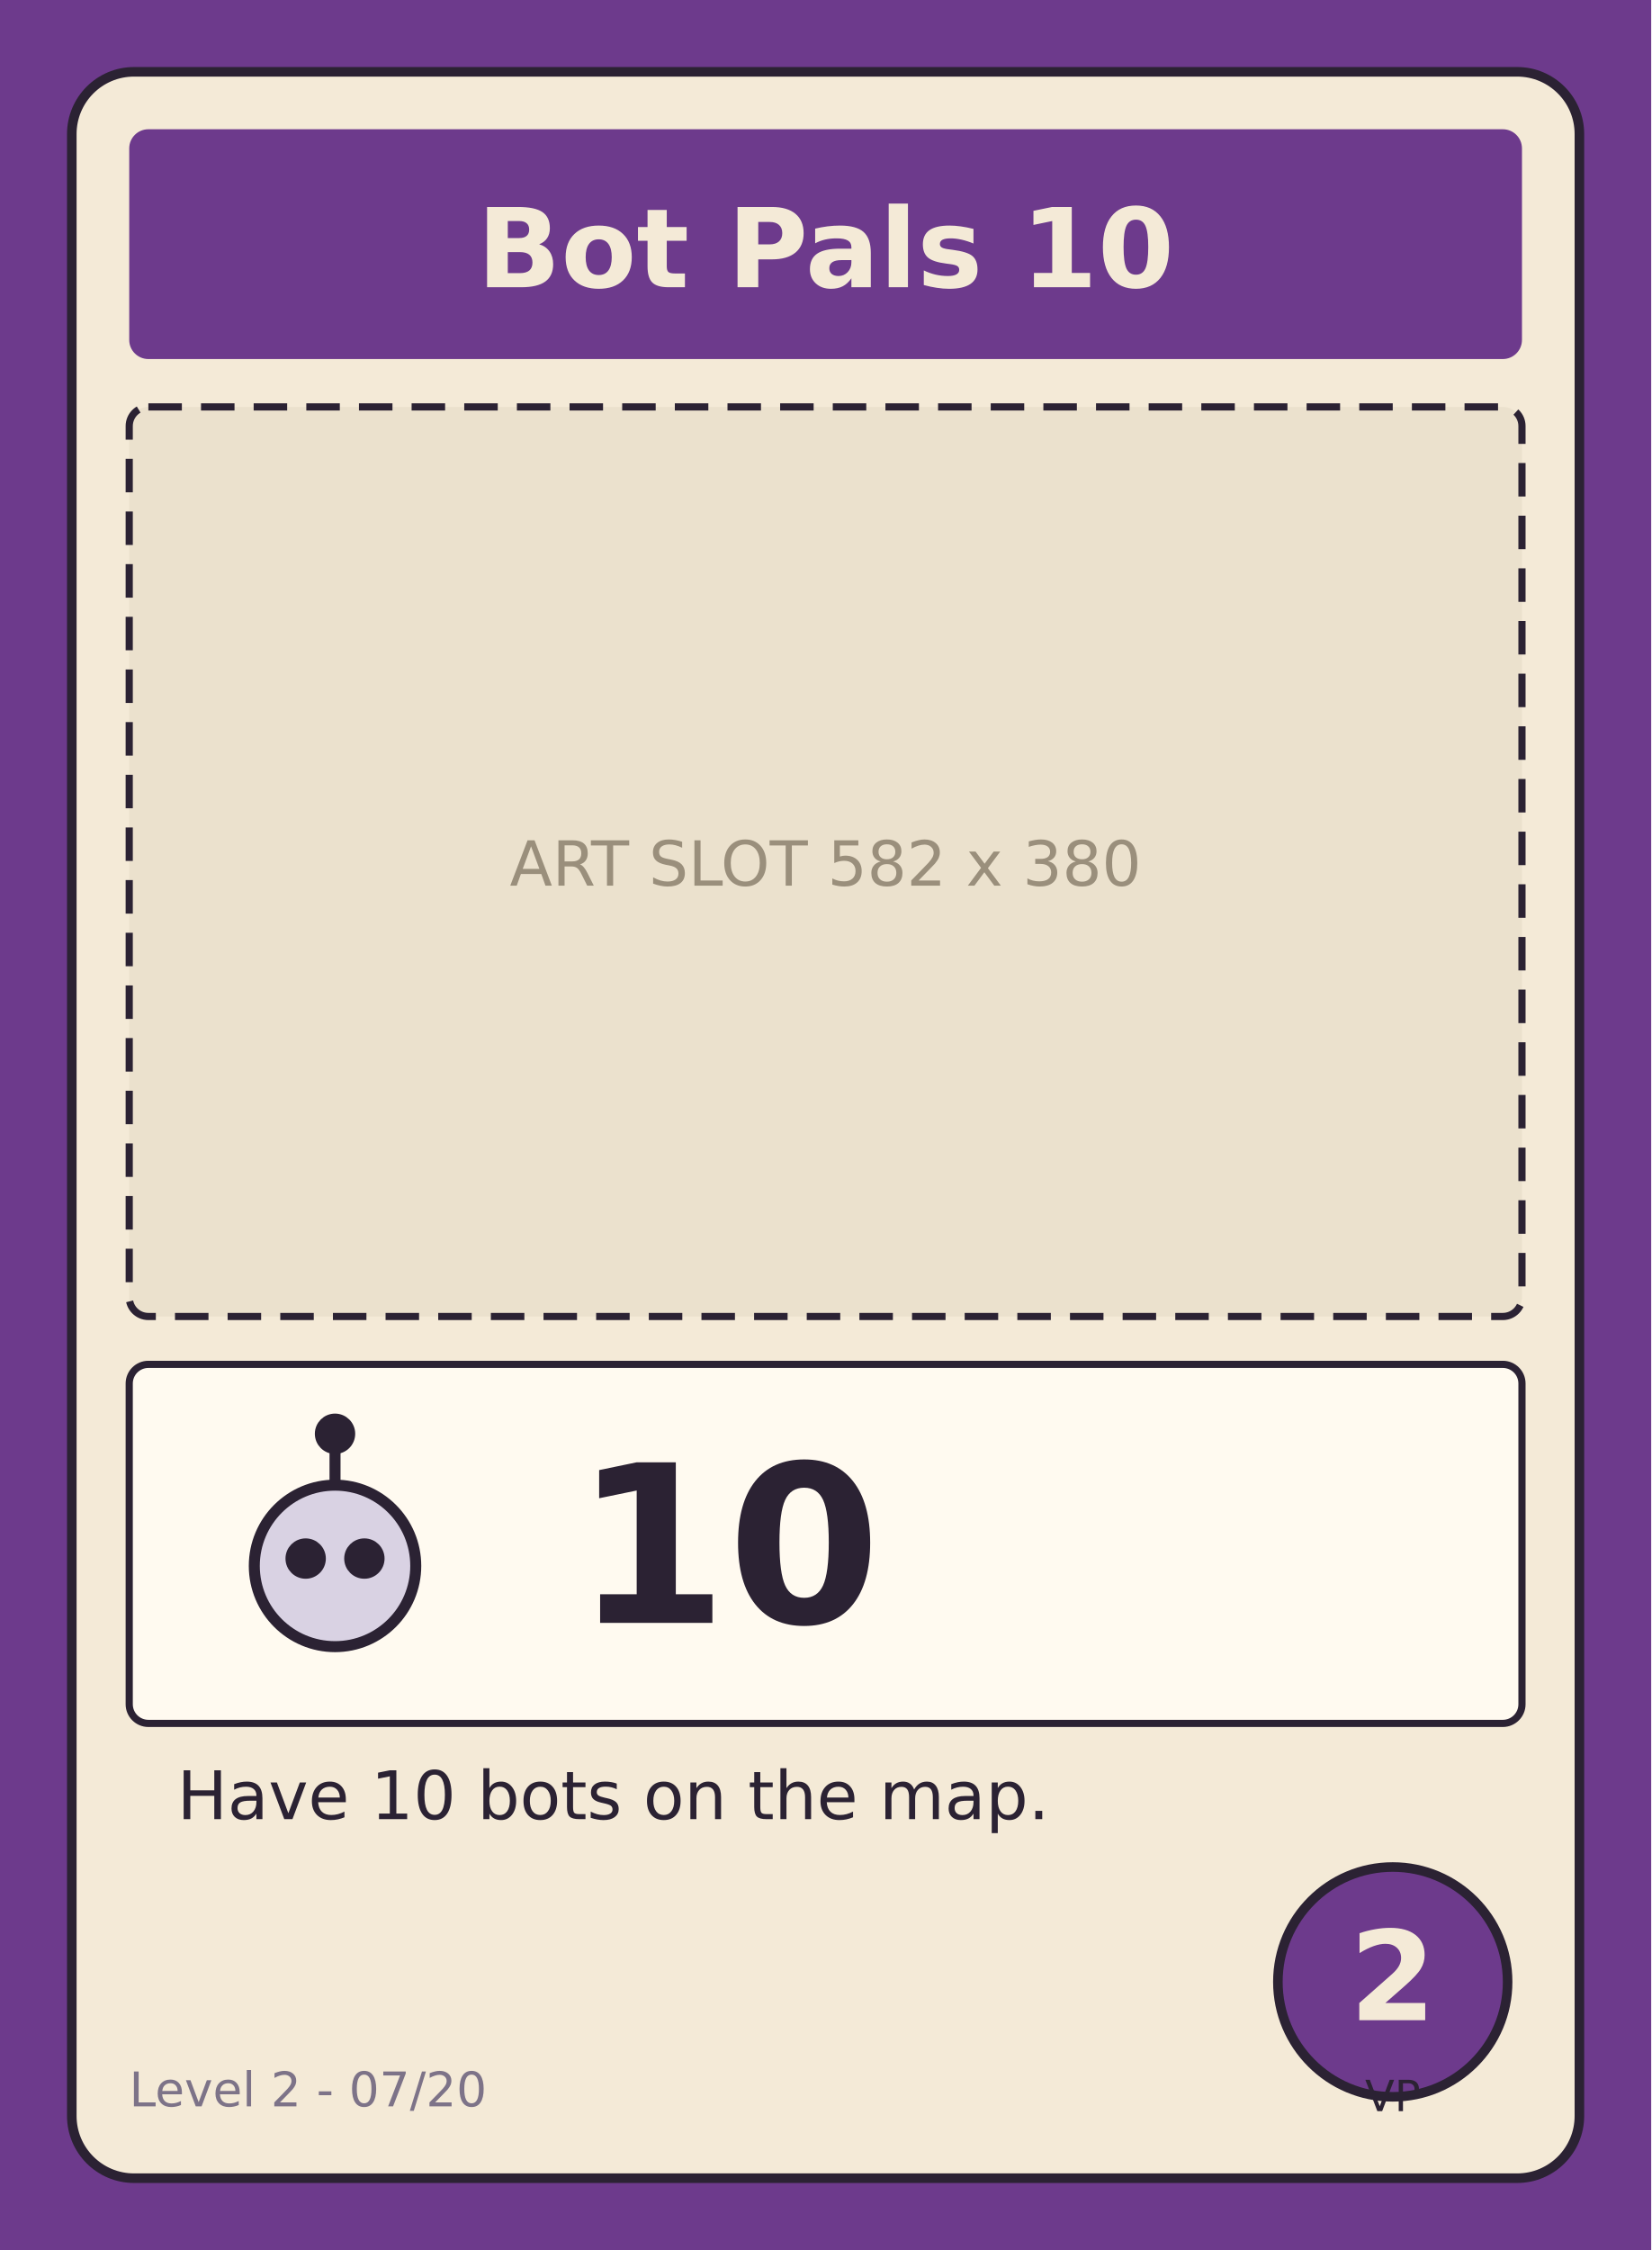
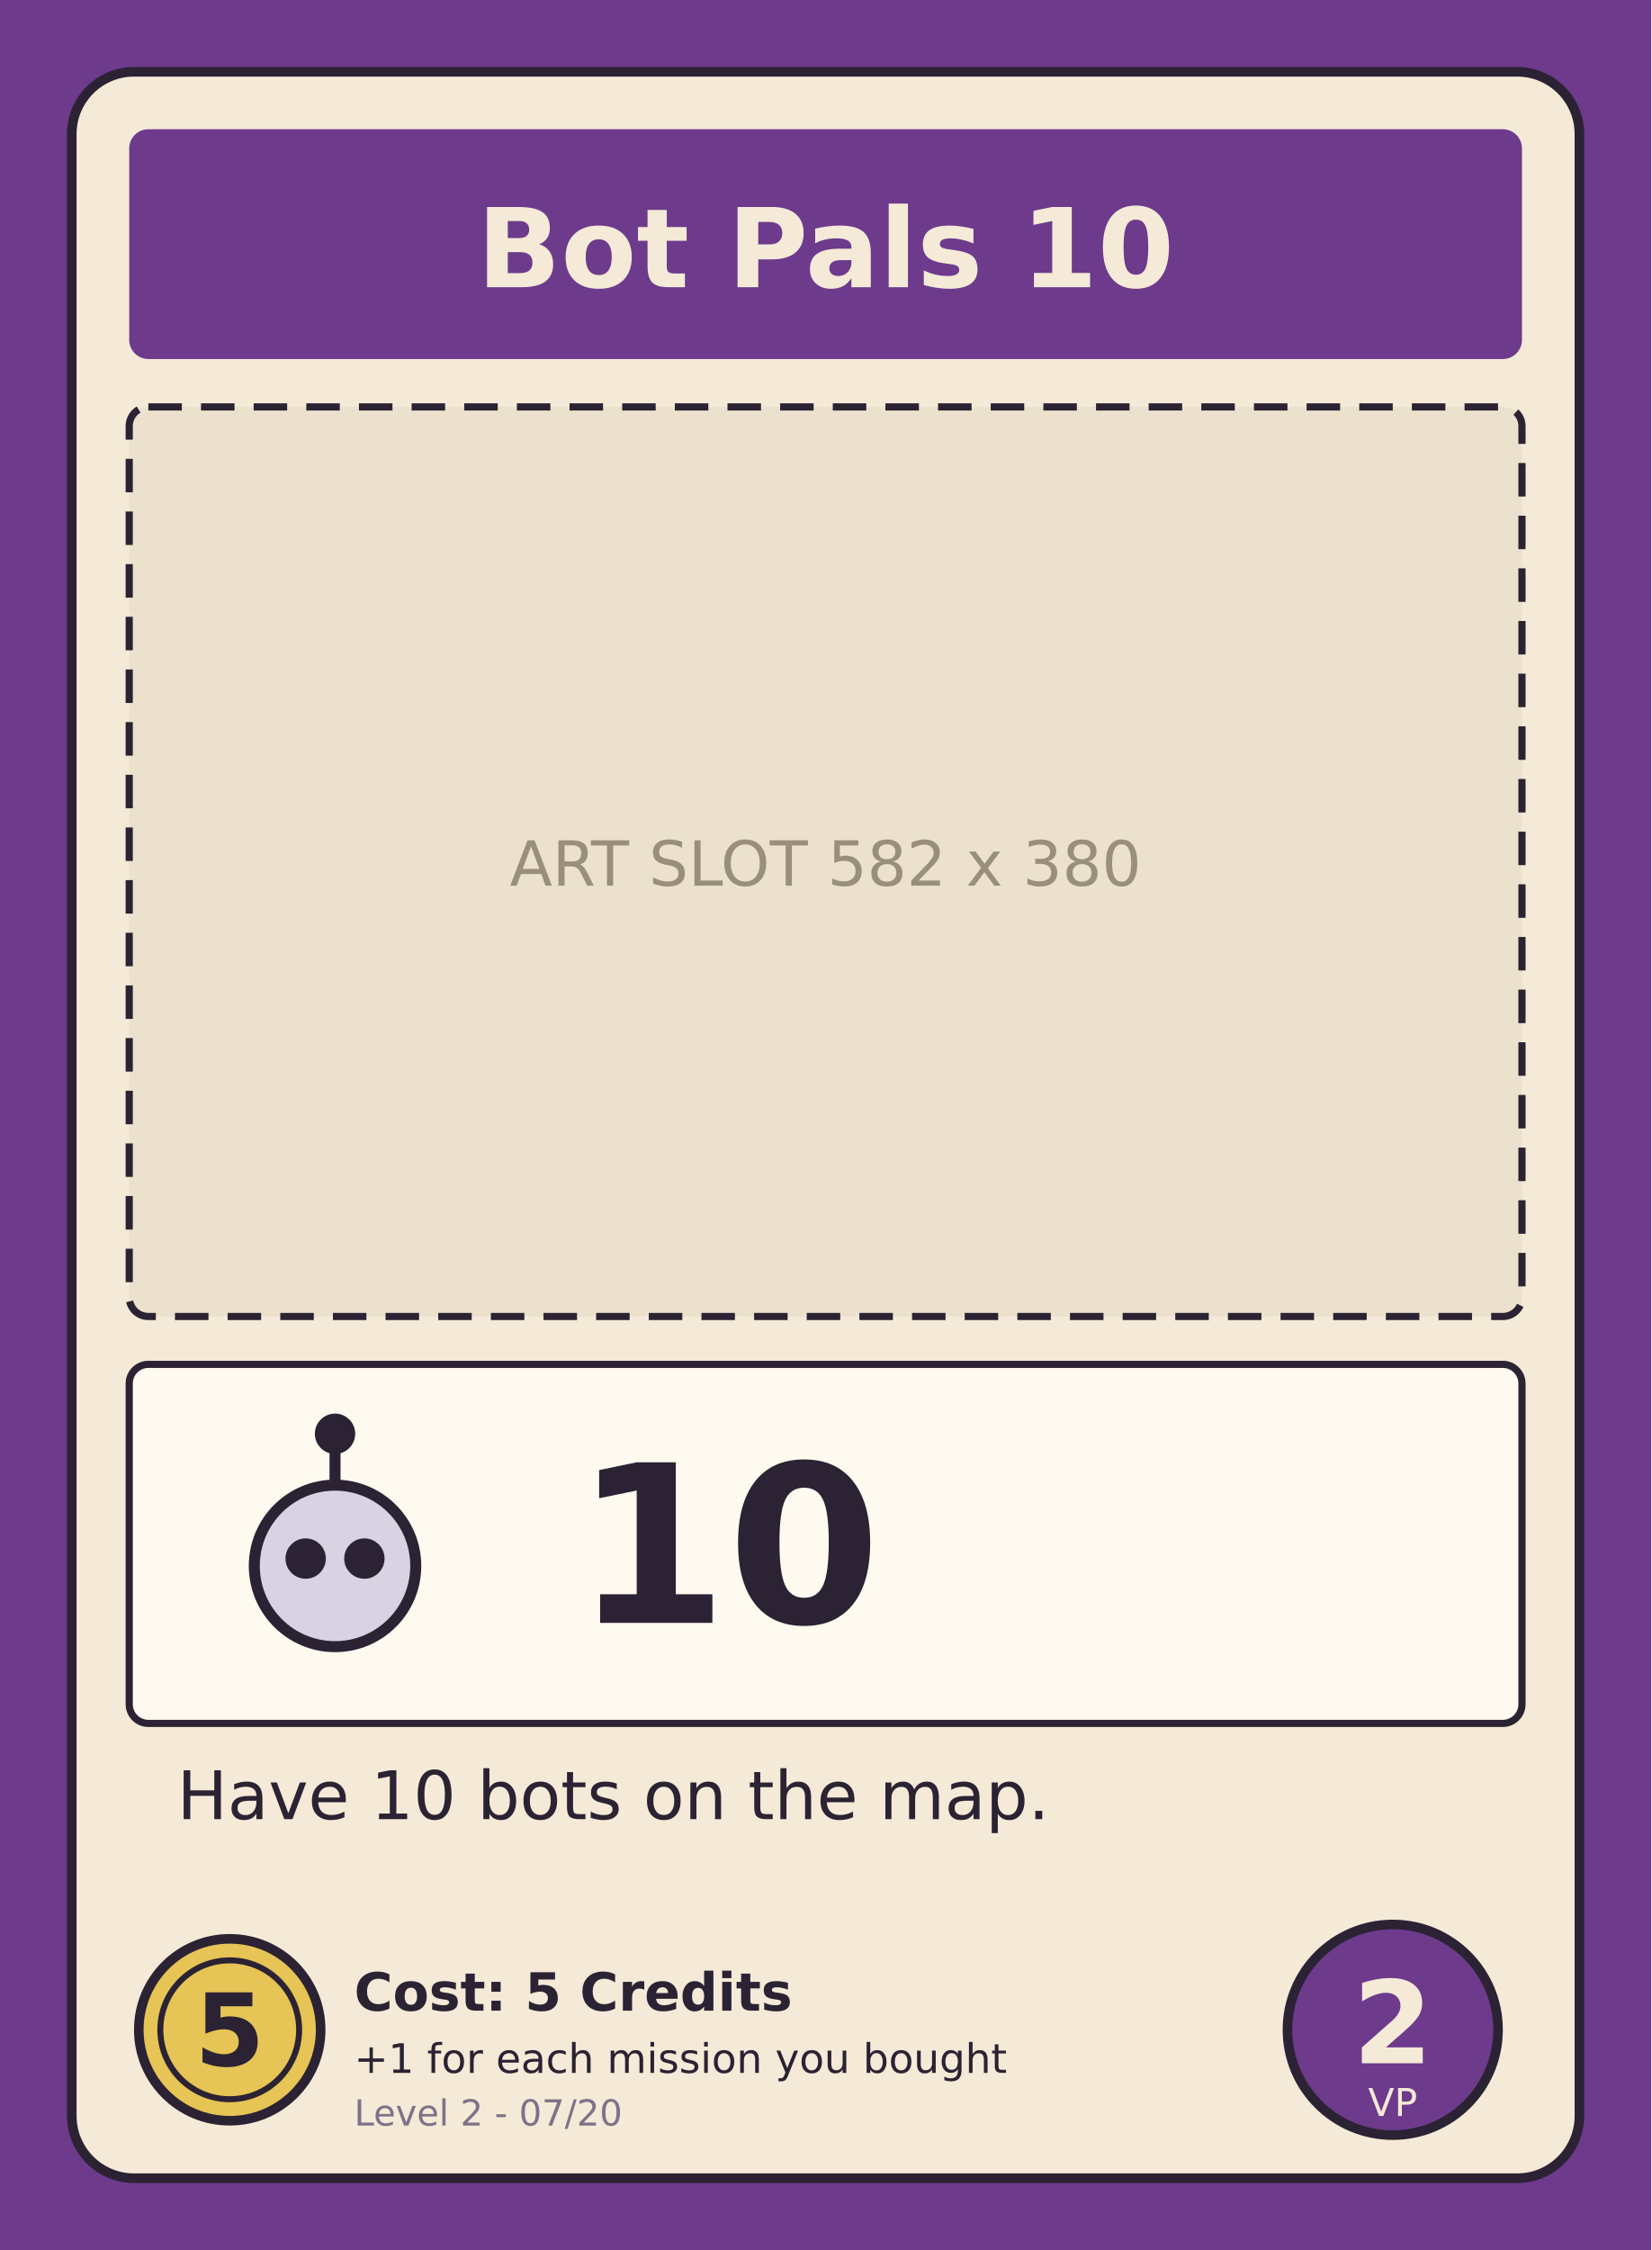
<svg xmlns="http://www.w3.org/2000/svg" viewBox="0 0 690 940" width="69.0mm" height="94.0mm" font-family="DejaVu Sans, Arial, sans-serif">
  <rect id="bleed" x="0" y="0" width="690" height="940" fill="#6d3a8c" />
  <rect id="trim" x="30" y="30" width="630" height="880" rx="26" fill="#f4ead7" stroke="#2b2233" stroke-width="4" />
  <rect x="54" y="54" width="582" height="96" rx="8" fill="#6d3a8c" />
  <text x="345.0" y="120" text-anchor="middle" font-size="46" font-weight="bold" fill="#f4ead7">Bot Pals 10</text>
  <g id="art-slot">
    <rect x="54" y="170" width="582" height="380" rx="8" fill="#ebe1cd" stroke="#2b2233" stroke-width="3" stroke-dasharray="14 8" />
    <text class="placeholder" x="345.0" y="370" text-anchor="middle" font-size="26" fill="#9a8f7c">ART SLOT 582 x 380</text>
  </g>
  <rect x="54" y="570" width="582" height="150" rx="8" fill="#fffaf0" stroke="#2b2233" stroke-width="3" />
  <g transform="translate(140,645) scale(1.533333)" stroke="#2b2233" stroke-width="3" stroke-linejoin="round" fill="none">
    <circle cx="0" cy="6" r="22" fill="#d9d2e3" />
    <line x1="0" y1="-16" x2="0" y2="-28" />
    <circle cx="0" cy="-30" r="4" fill="#2b2233" />
    <circle cx="-8" cy="4" r="4" fill="#2b2233" />
    <circle cx="8" cy="4" r="4" fill="#2b2233" />
  </g>
  <text x="240" y="678" font-size="92" font-weight="bold" fill="#2b2233">10</text>
  <text x="74" y="760" font-size="28" fill="#2b2233">Have 10 bots on the map.</text>
-   <circle cx="582" cy="828" r="48" fill="#6d3a8c" stroke="#2b2233" stroke-width="4" />
-   <text x="582" y="844" text-anchor="middle" font-size="52" font-weight="bold" fill="#f4ead7">2</text>
-   <text x="582" y="882" text-anchor="middle" font-size="18" fill="#2b2233">VP</text>
-   <text x="54" y="880" font-size="20" fill="#7d7388">Level 2  -  07/20</text>
+   <g id="cost">
+     <circle cx="96" cy="848" r="38" fill="#e6c455" stroke="#2b2233" stroke-width="4" />
+     <circle cx="96" cy="848" r="29" fill="none" stroke="#2b2233" stroke-width="2.5" />
+     <text x="96" y="863" text-anchor="middle" font-size="42" font-weight="bold" fill="#2b2233">5</text>
+   </g>
+   <text x="148" y="840" font-size="22" font-weight="bold" fill="#2b2233">Cost: 5 Credits</text>
+   <text x="148" y="866" font-size="17" fill="#2b2233">+1 for each mission you bought</text>
+   <text x="148" y="888" font-size="15" fill="#7d7388">Level 2  -  07/20</text>
+   <circle cx="582" cy="848" r="44" fill="#6d3a8c" stroke="#2b2233" stroke-width="4" />
+   <text x="582" y="862" text-anchor="middle" font-size="48" font-weight="bold" fill="#f4ead7">2</text>
+   <text x="582" y="884" text-anchor="middle" font-size="16" fill="#f4ead7">VP</text>
</svg>
